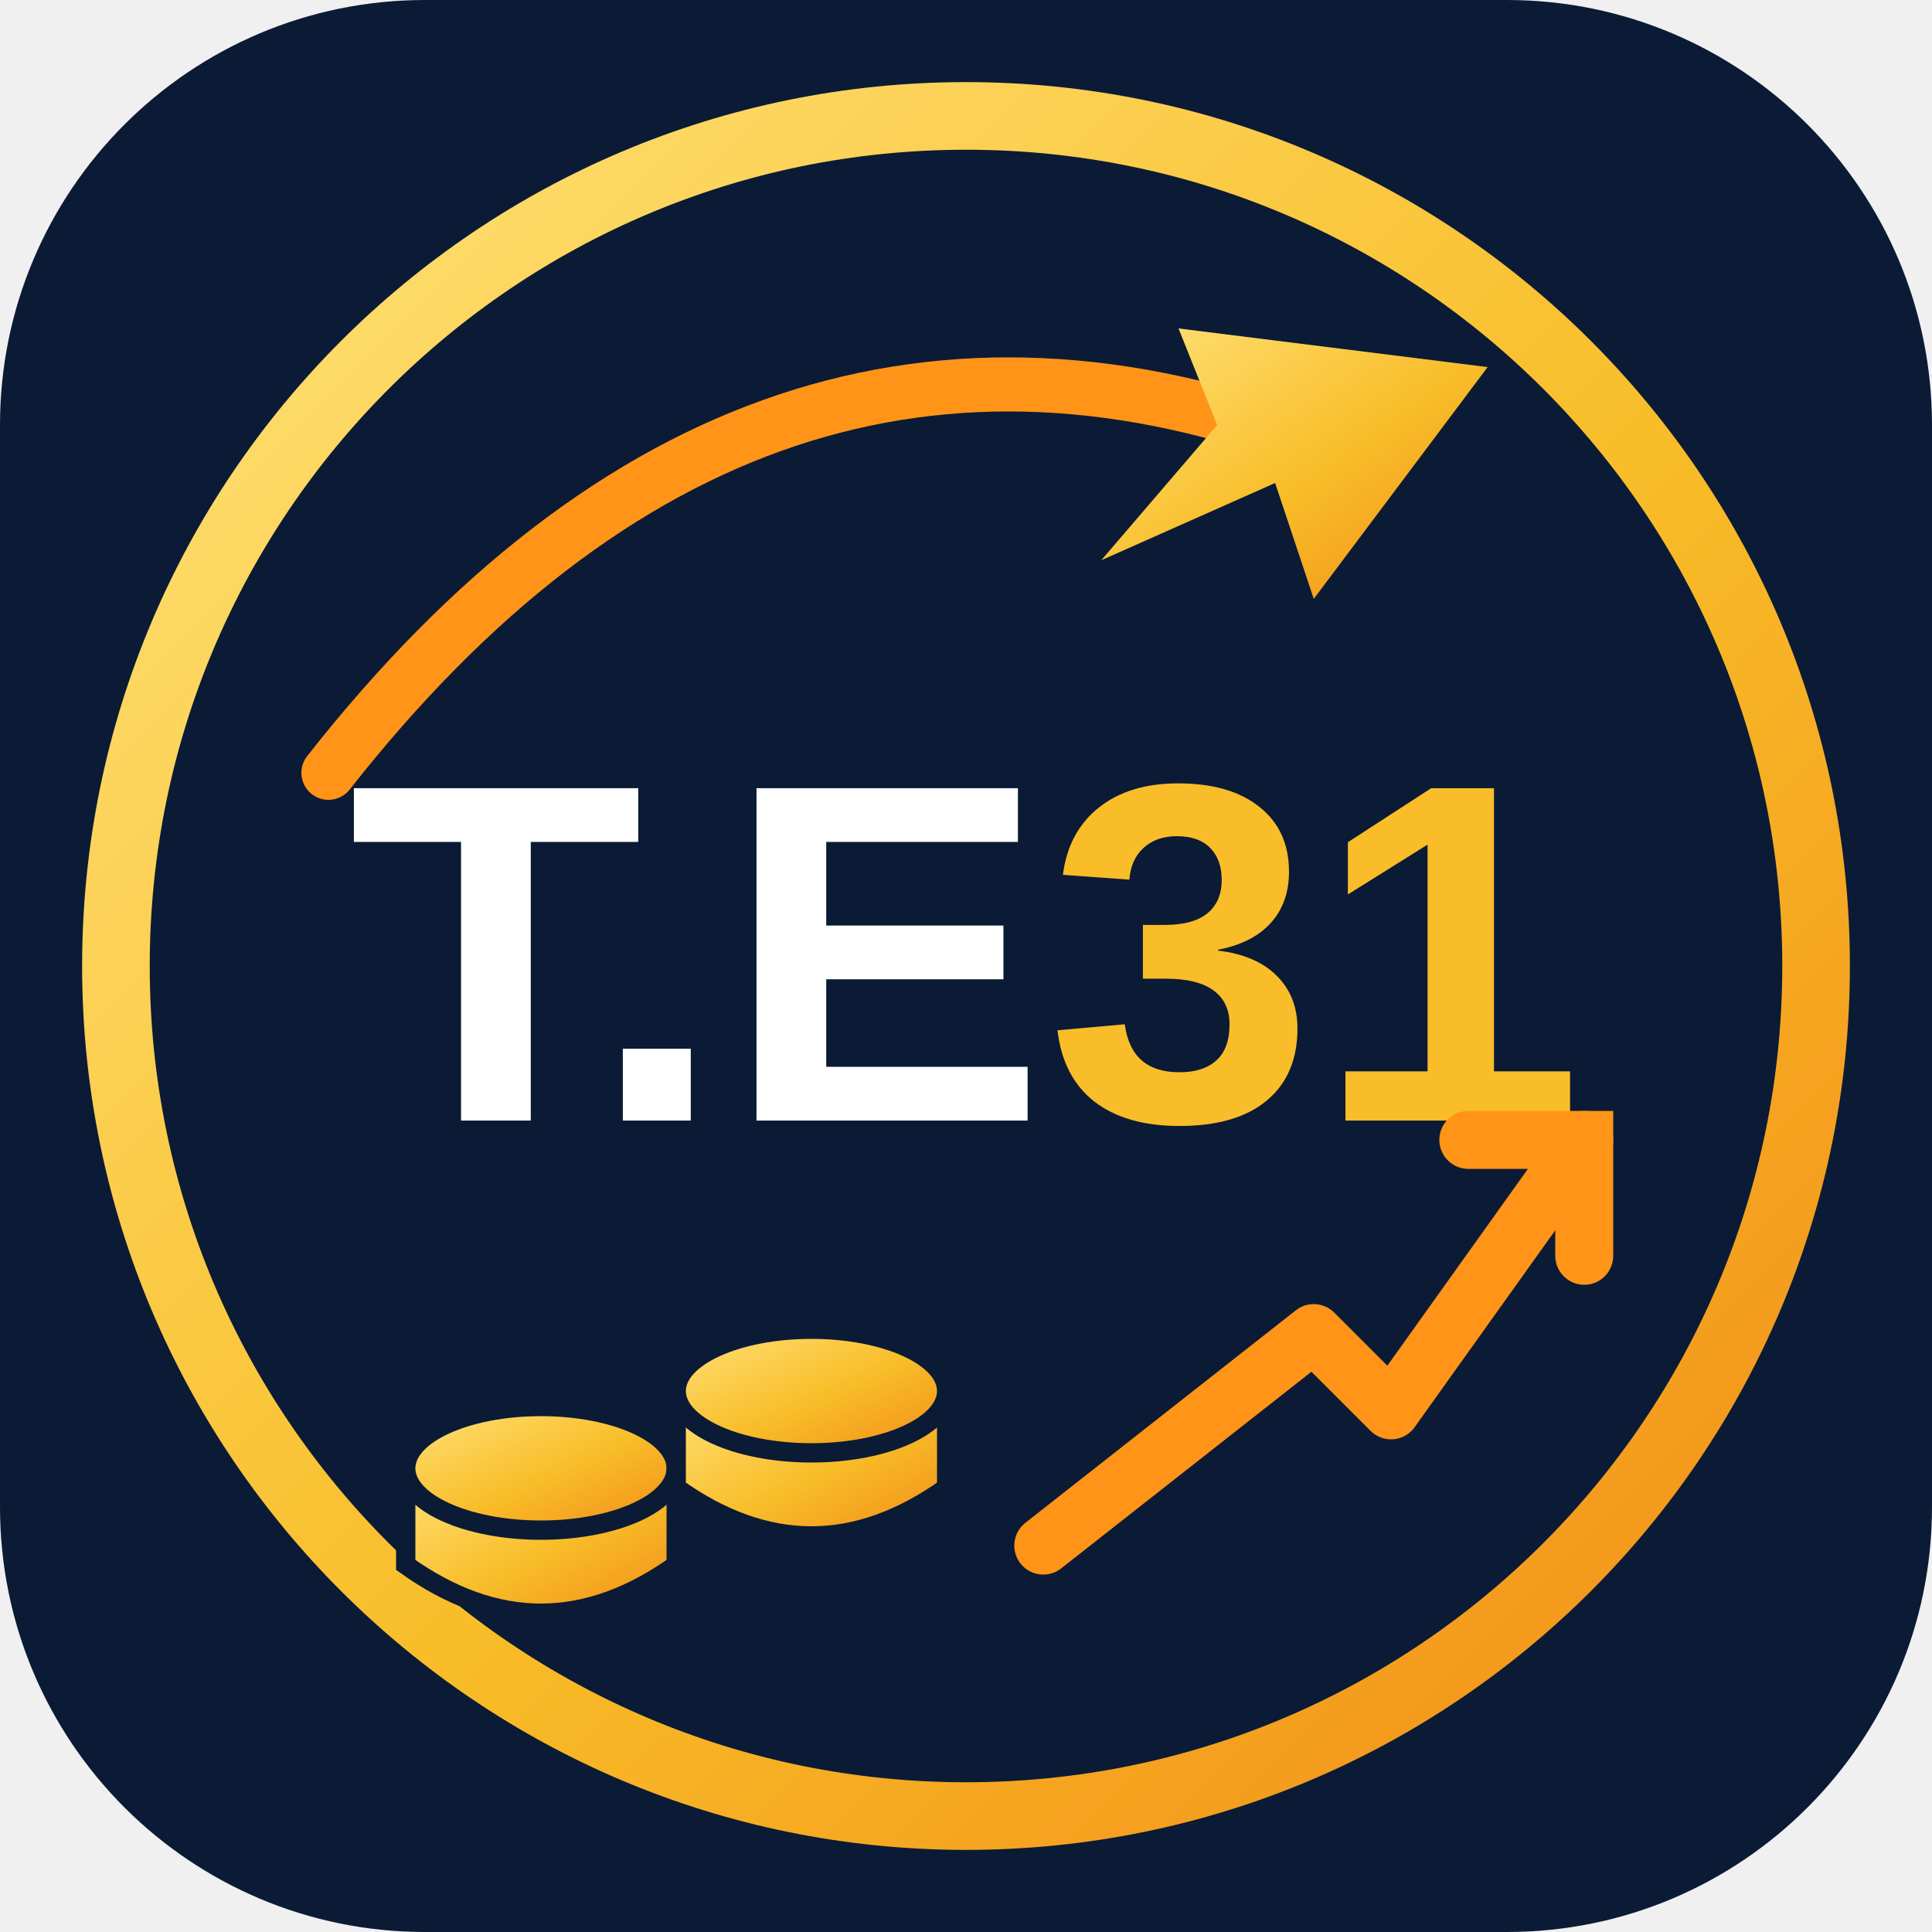
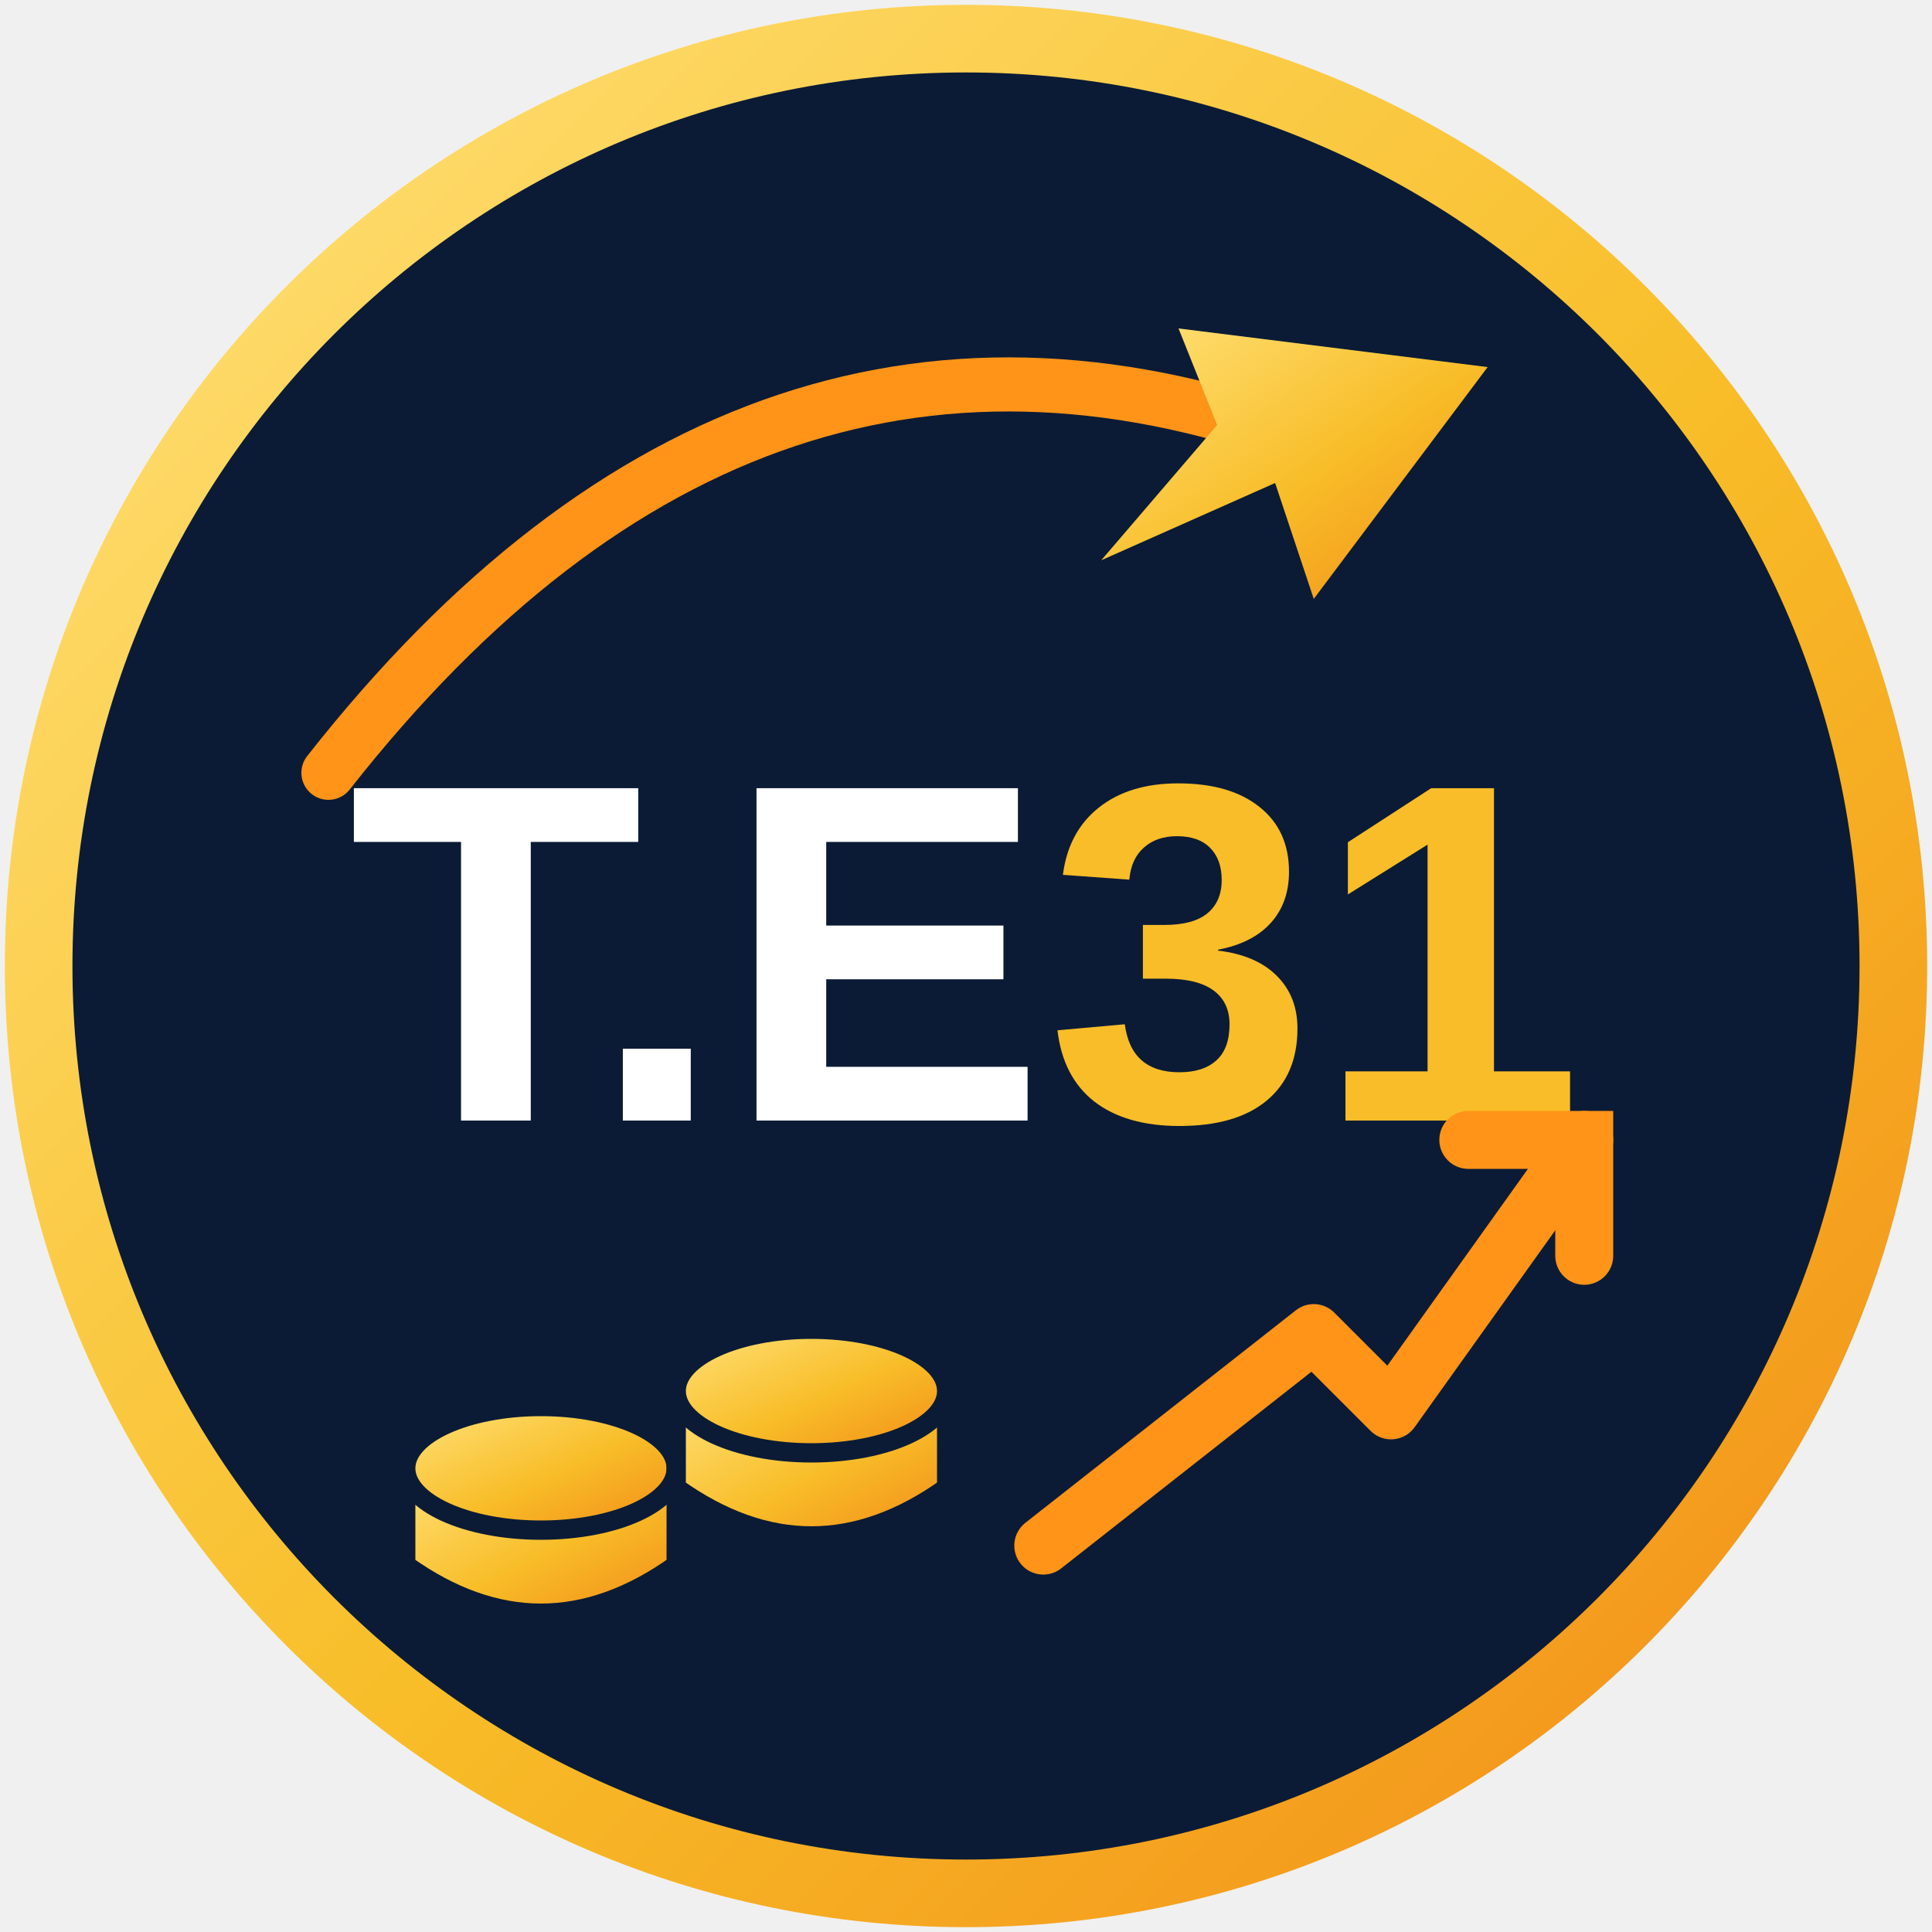
- <svg xmlns="http://www.w3.org/2000/svg" width="1024" height="1024" viewBox="0 0 100 100">
+ <svg xmlns="http://www.w3.org/2000/svg" width="1024" height="1024" viewBox="0 0 100 100" role="img" aria-label="Logo T.E-31 : voyage et épargne">
  <defs>
    <linearGradient id="te31gold" x1="0" y1="0" x2="1" y2="1">
      <stop offset="0" stop-color="#ffe27a" />
      <stop offset=".55" stop-color="#f8bd28" />
      <stop offset="1" stop-color="#f28b18" />
    </linearGradient>
  </defs>
-   <rect width="100" height="100" rx="22" fill="#0b1b35" />
-   <circle cx="50" cy="50" r="44" fill="#0b1b35" stroke="url(#te31gold)" stroke-width="3.5" />
+   <circle cx="50" cy="50" r="48" fill="#0b1b35" stroke="url(#te31gold)" stroke-width="3.5" />
  <path d="M17 40 Q39 12 68 23" fill="none" stroke="#ff9418" stroke-width="2.8" stroke-linecap="round" />
  <path d="M61 17 L77 19 L68 31 L66 25 L57 29 L63 22 Z" fill="url(#te31gold)" />
  <text x="50" y="58" text-anchor="middle" font-family="Arial,sans-serif" font-size="25" font-weight="900" fill="#fff">T.E<tspan fill="#f8bd28">31</tspan>
  </text>
  <g fill="url(#te31gold)" stroke="#0b1b35" stroke-width="1">
    <ellipse cx="28" cy="76" rx="7" ry="3.2" />
    <path d="M21 76v5q7 5 14 0v-5q-7 5-14 0Z" />
    <ellipse cx="28" cy="76" rx="7" ry="3.2" />
    <ellipse cx="42" cy="72" rx="7" ry="3.2" />
    <path d="M35 72v5q7 5 14 0v-5q-7 5-14 0Z" />
    <ellipse cx="42" cy="72" rx="7" ry="3.2" />
  </g>
  <path d="M54 80 L68 69 L72 73 L82 59" fill="none" stroke="#ff9418" stroke-width="3" stroke-linecap="round" stroke-linejoin="round" />
  <path d="M76 59h6v6" fill="none" stroke="#ff9418" stroke-width="3" stroke-linecap="round" />
</svg>
